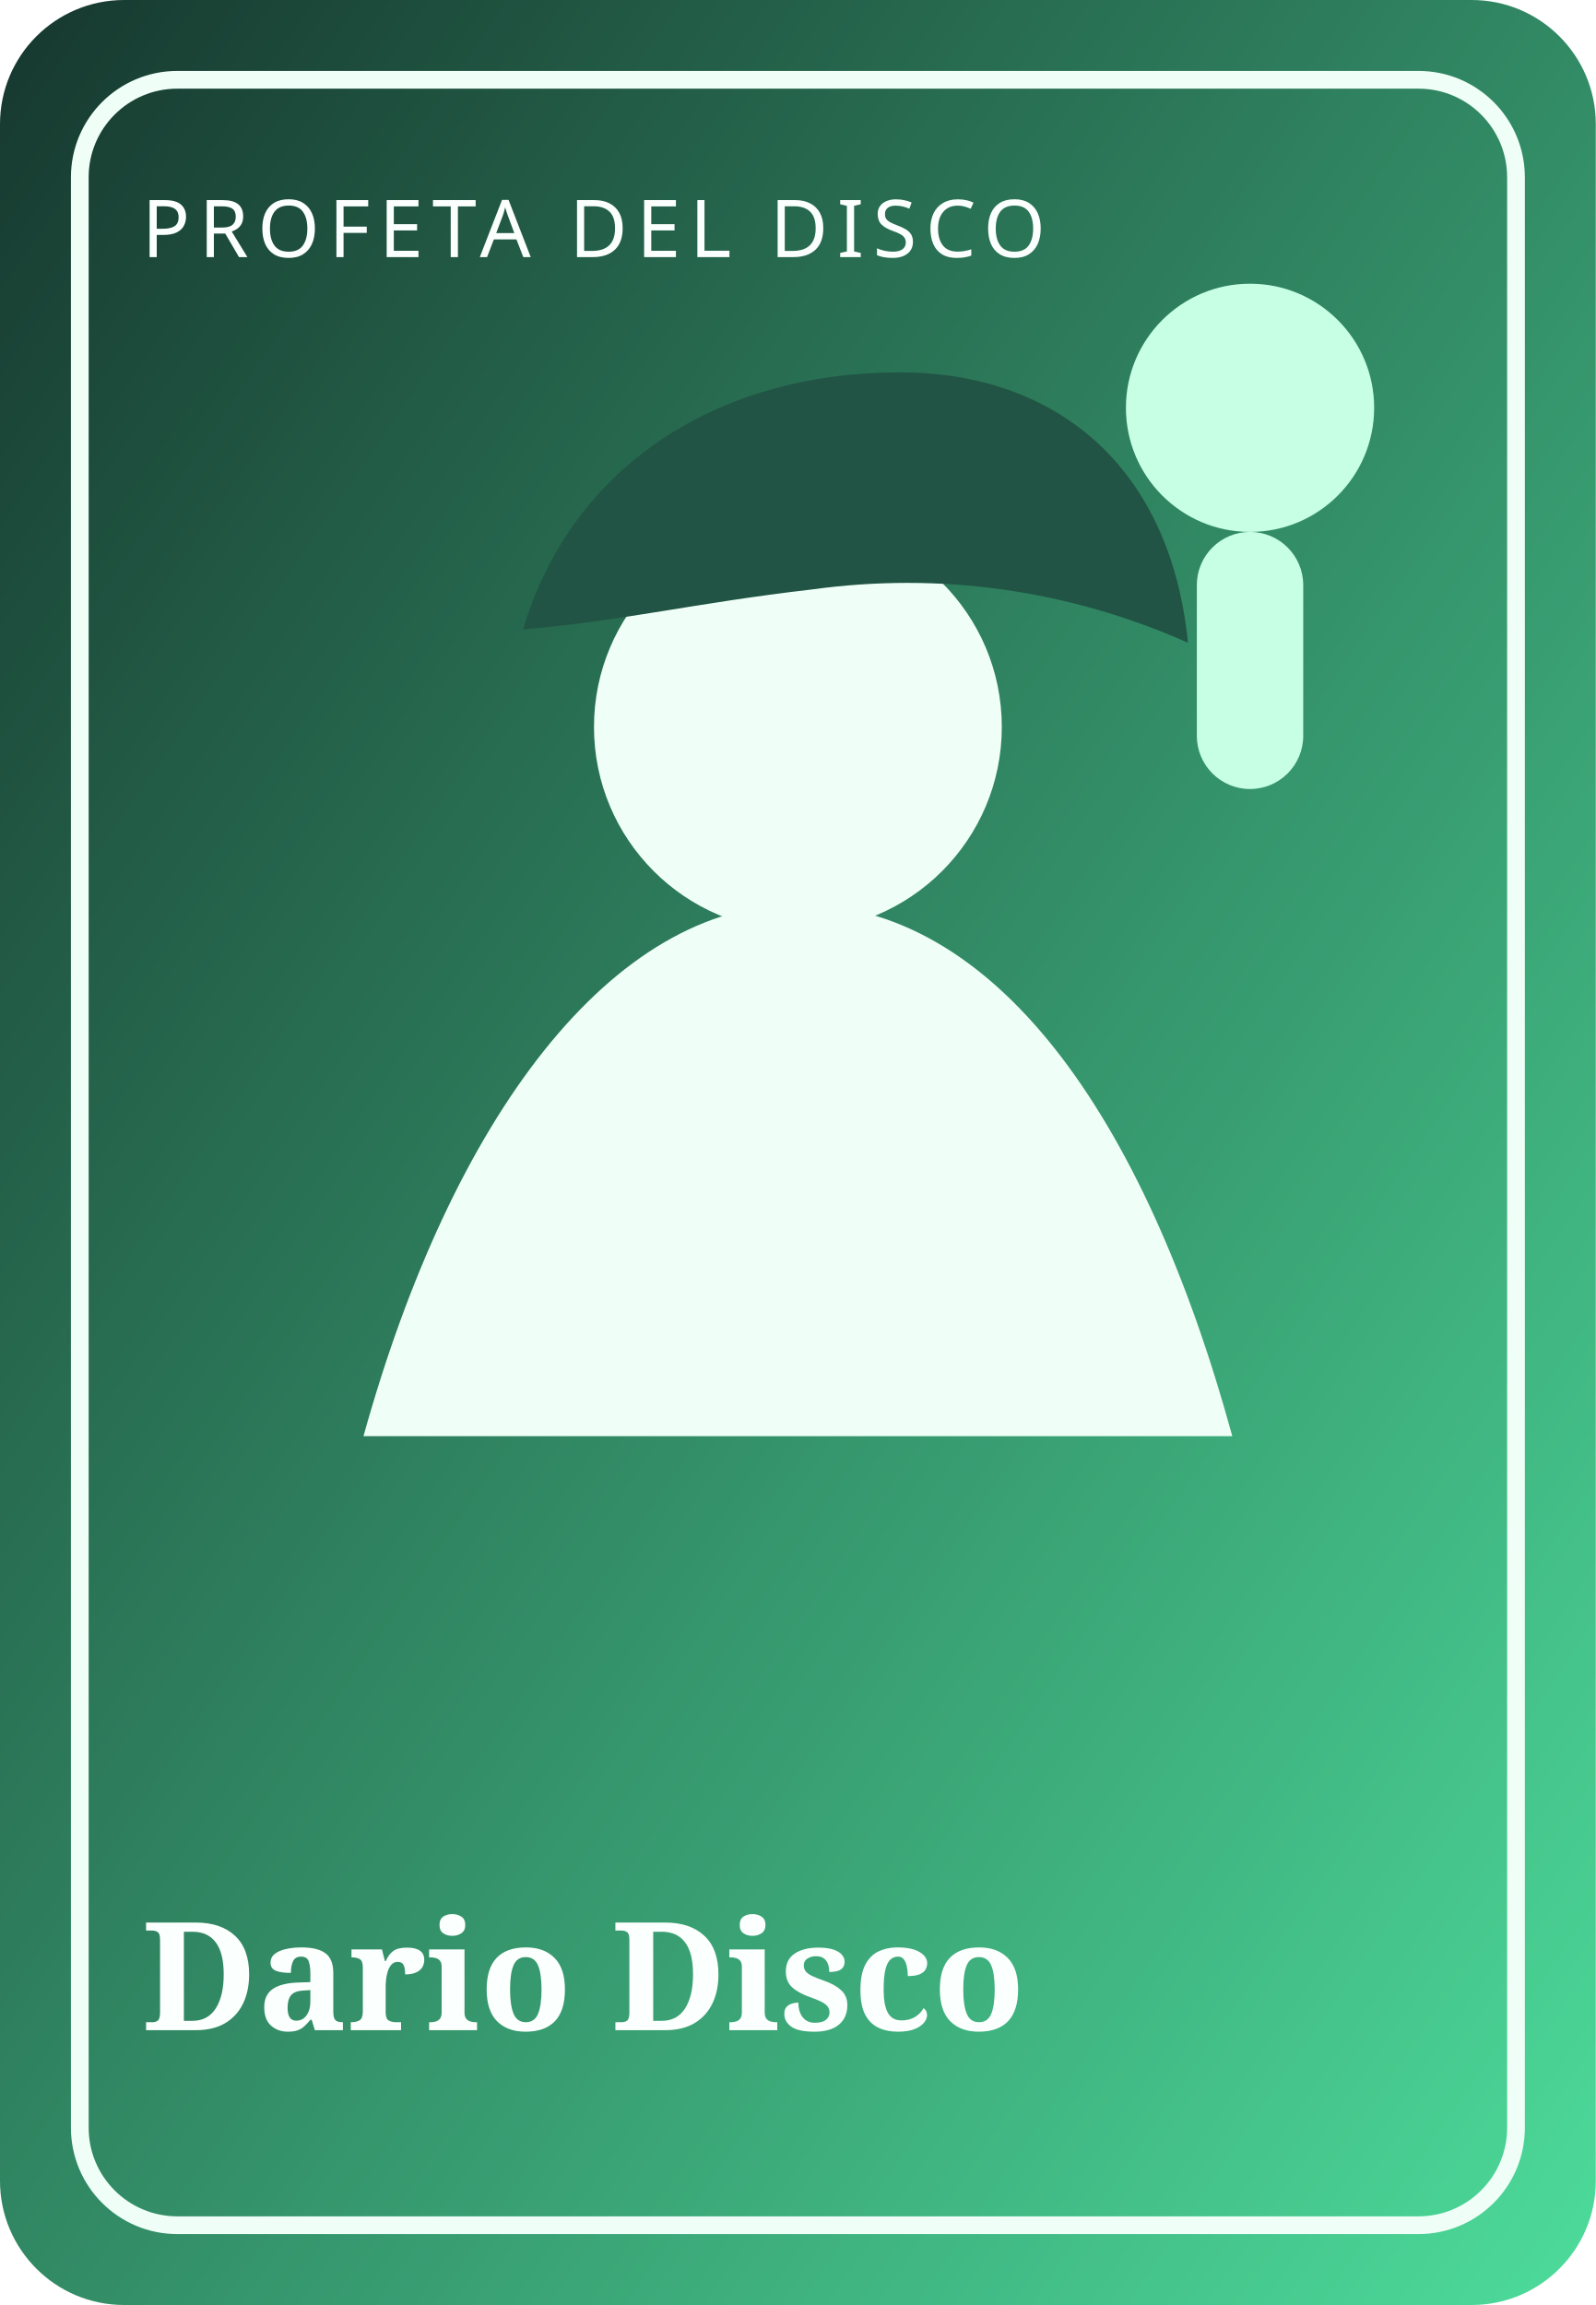
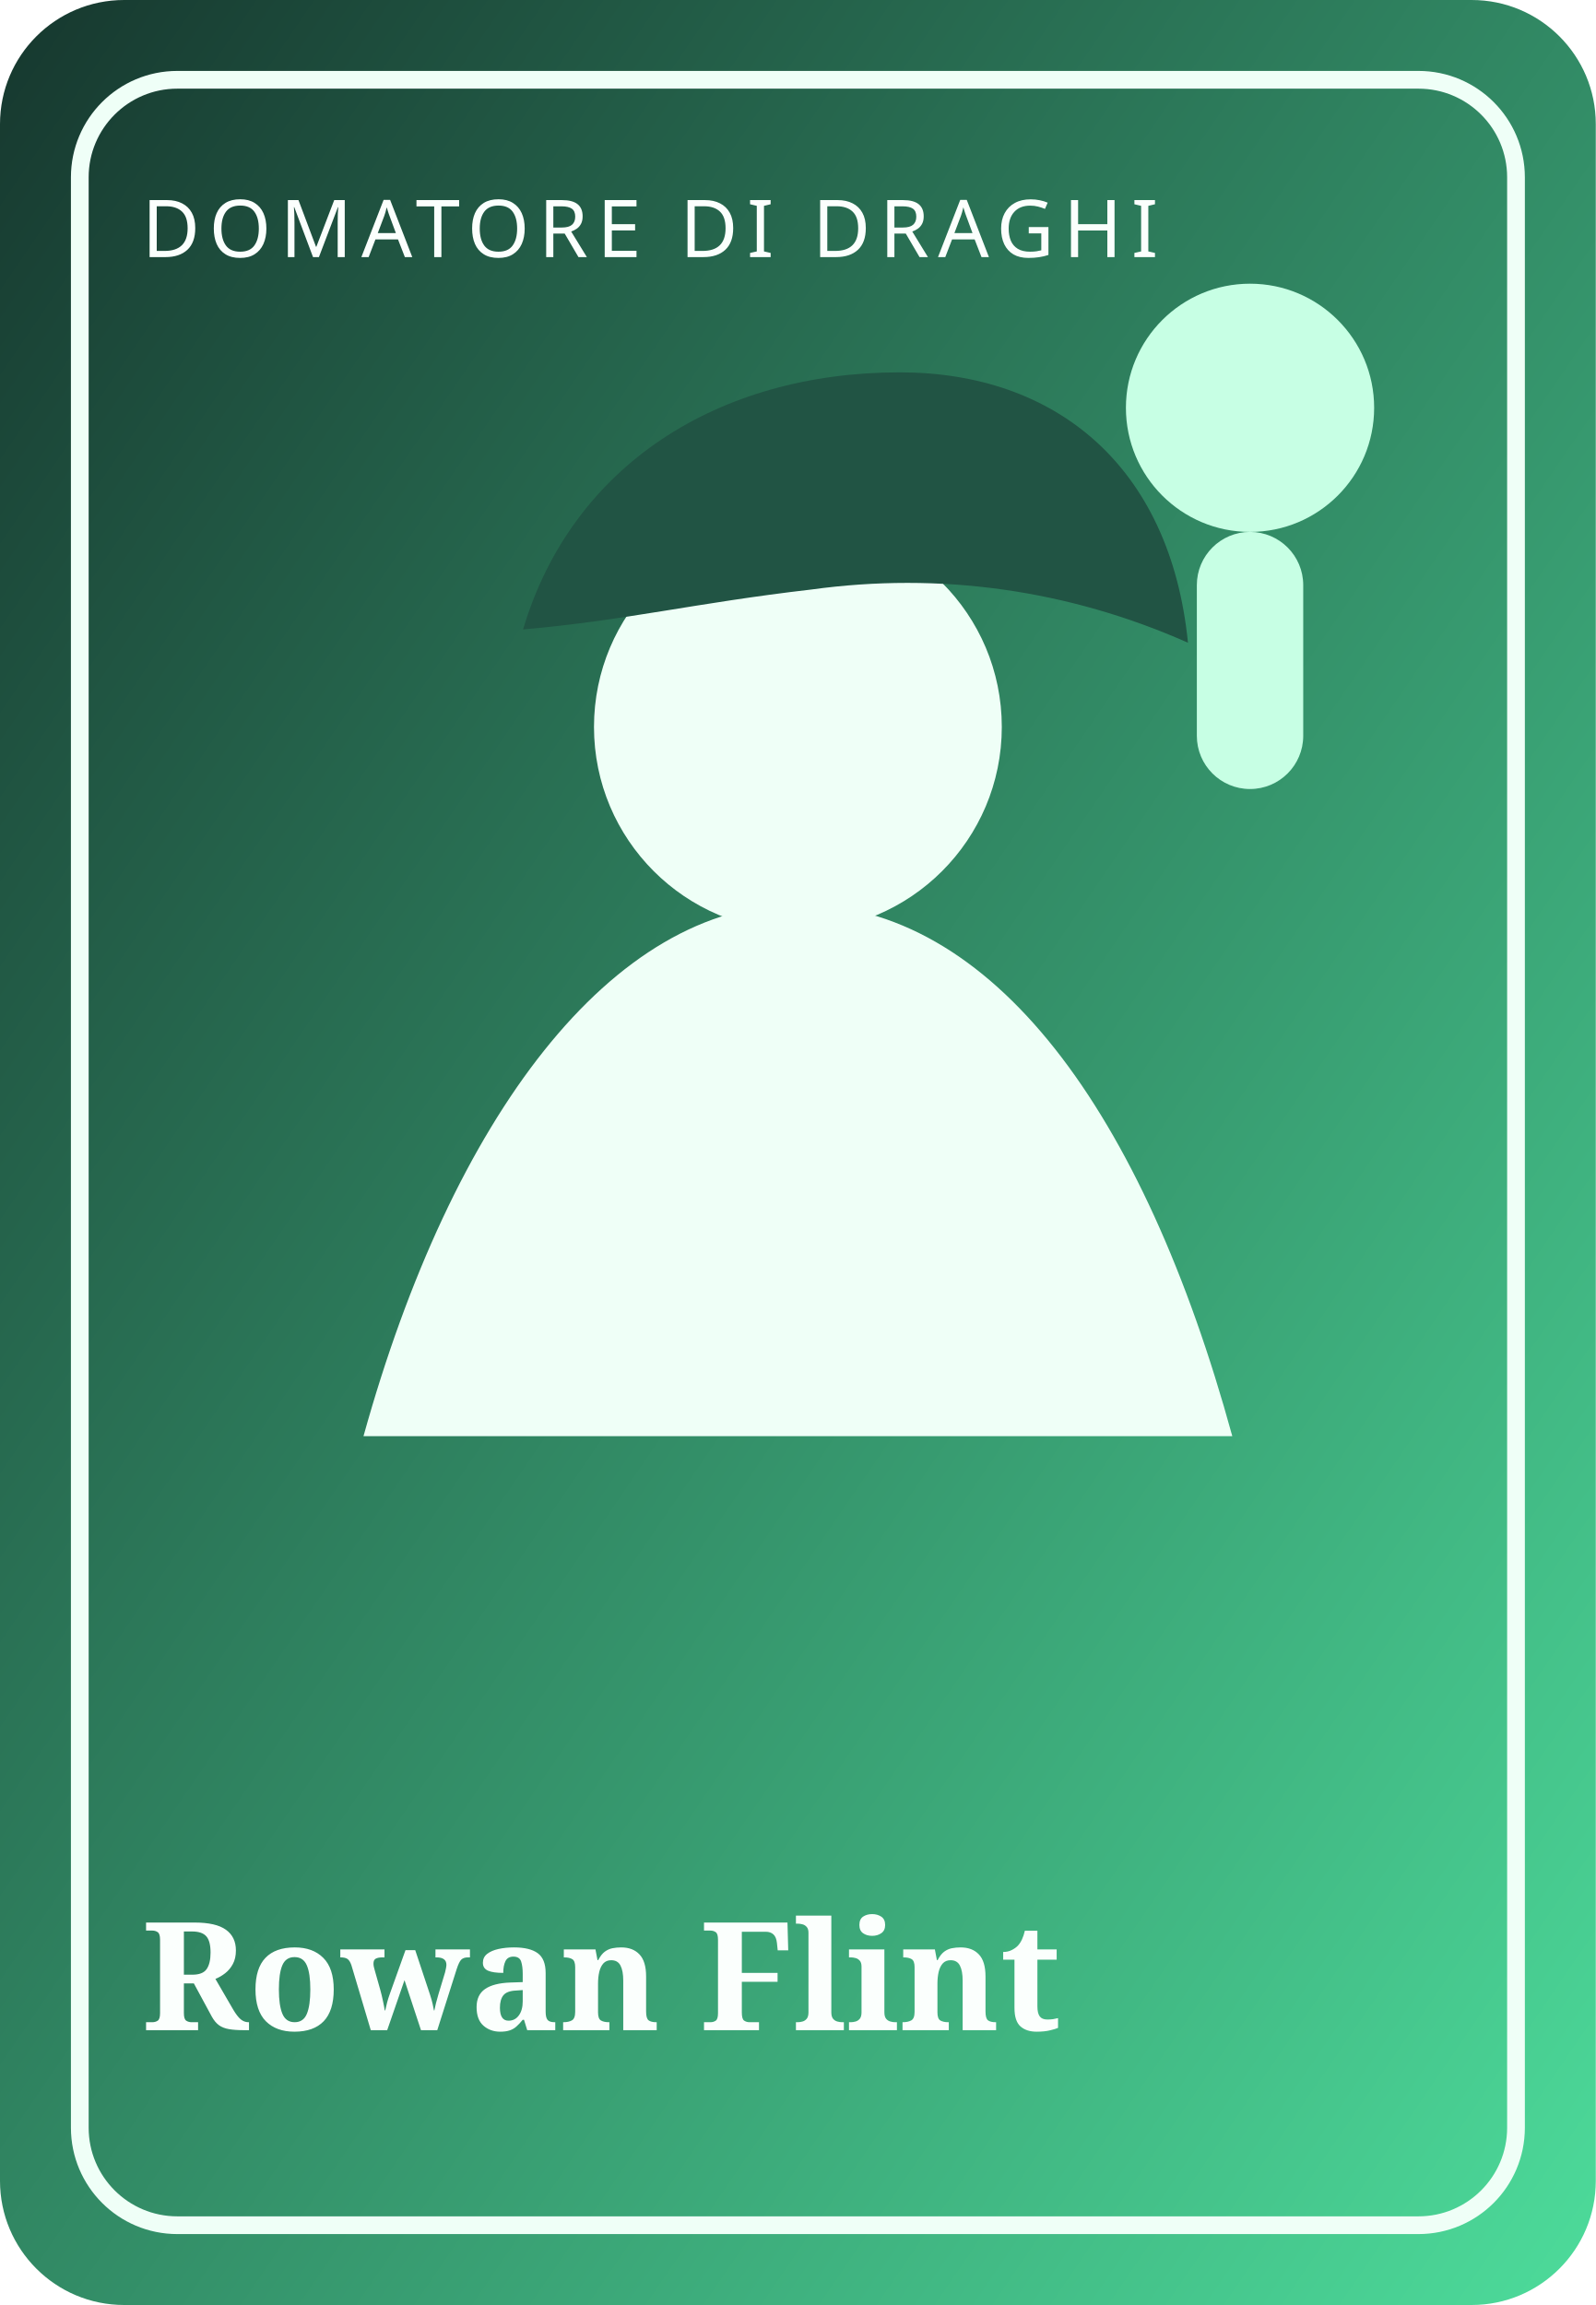
<svg xmlns="http://www.w3.org/2000/svg" viewBox="0 0 360 520">
  <defs>
    <linearGradient id="g" x1="0%" y1="0%" x2="100%" y2="100%">
      <stop offset="0%" stop-color="#16372e" />
      <stop offset="100%" stop-color="#4ddc9b" />
    </linearGradient>
  </defs>
  <rect width="360" height="520" rx="28" fill="url(#g)" />
  <rect x="18" y="18" width="324" height="484" rx="22" fill="none" stroke="#effff7" stroke-width="4" />
  <path d="M82 324c20-72 56-120 98-120 44 0 78 47 98 120" fill="#effff7" />
  <circle cx="180" cy="164" r="46" fill="#effff7" />
  <path d="M118 142c11-37 44-58 85-58 35 0 61 21 65 61-27-12-56-16-85-12-26 3-42 7-65 9z" fill="#215444" />
  <circle cx="282" cy="92" r="28" fill="#c7ffe4" />
  <rect x="270" y="120" width="24" height="58" rx="12" fill="#c7ffe4" />
-   <text x="32" y="58" font-size="18" fill="#fbfffd" font-family="'Trebuchet MS', sans-serif" letter-spacing="2">PROFETA DEL DISCO</text>
-   <text x="32" y="458" font-size="34" fill="#fbfffd" font-family="Georgia, serif" font-weight="700">Dario Disco</text>
+   <text x="32" y="58" font-size="18" fill="#fbfffd" font-family="'Trebuchet MS', sans-serif" letter-spacing="2">DOMATORE DI DRAGHI</text>
+   <text x="32" y="458" font-size="34" fill="#fbfffd" font-family="Georgia, serif" font-weight="700">Rowan Flint</text>
</svg>
